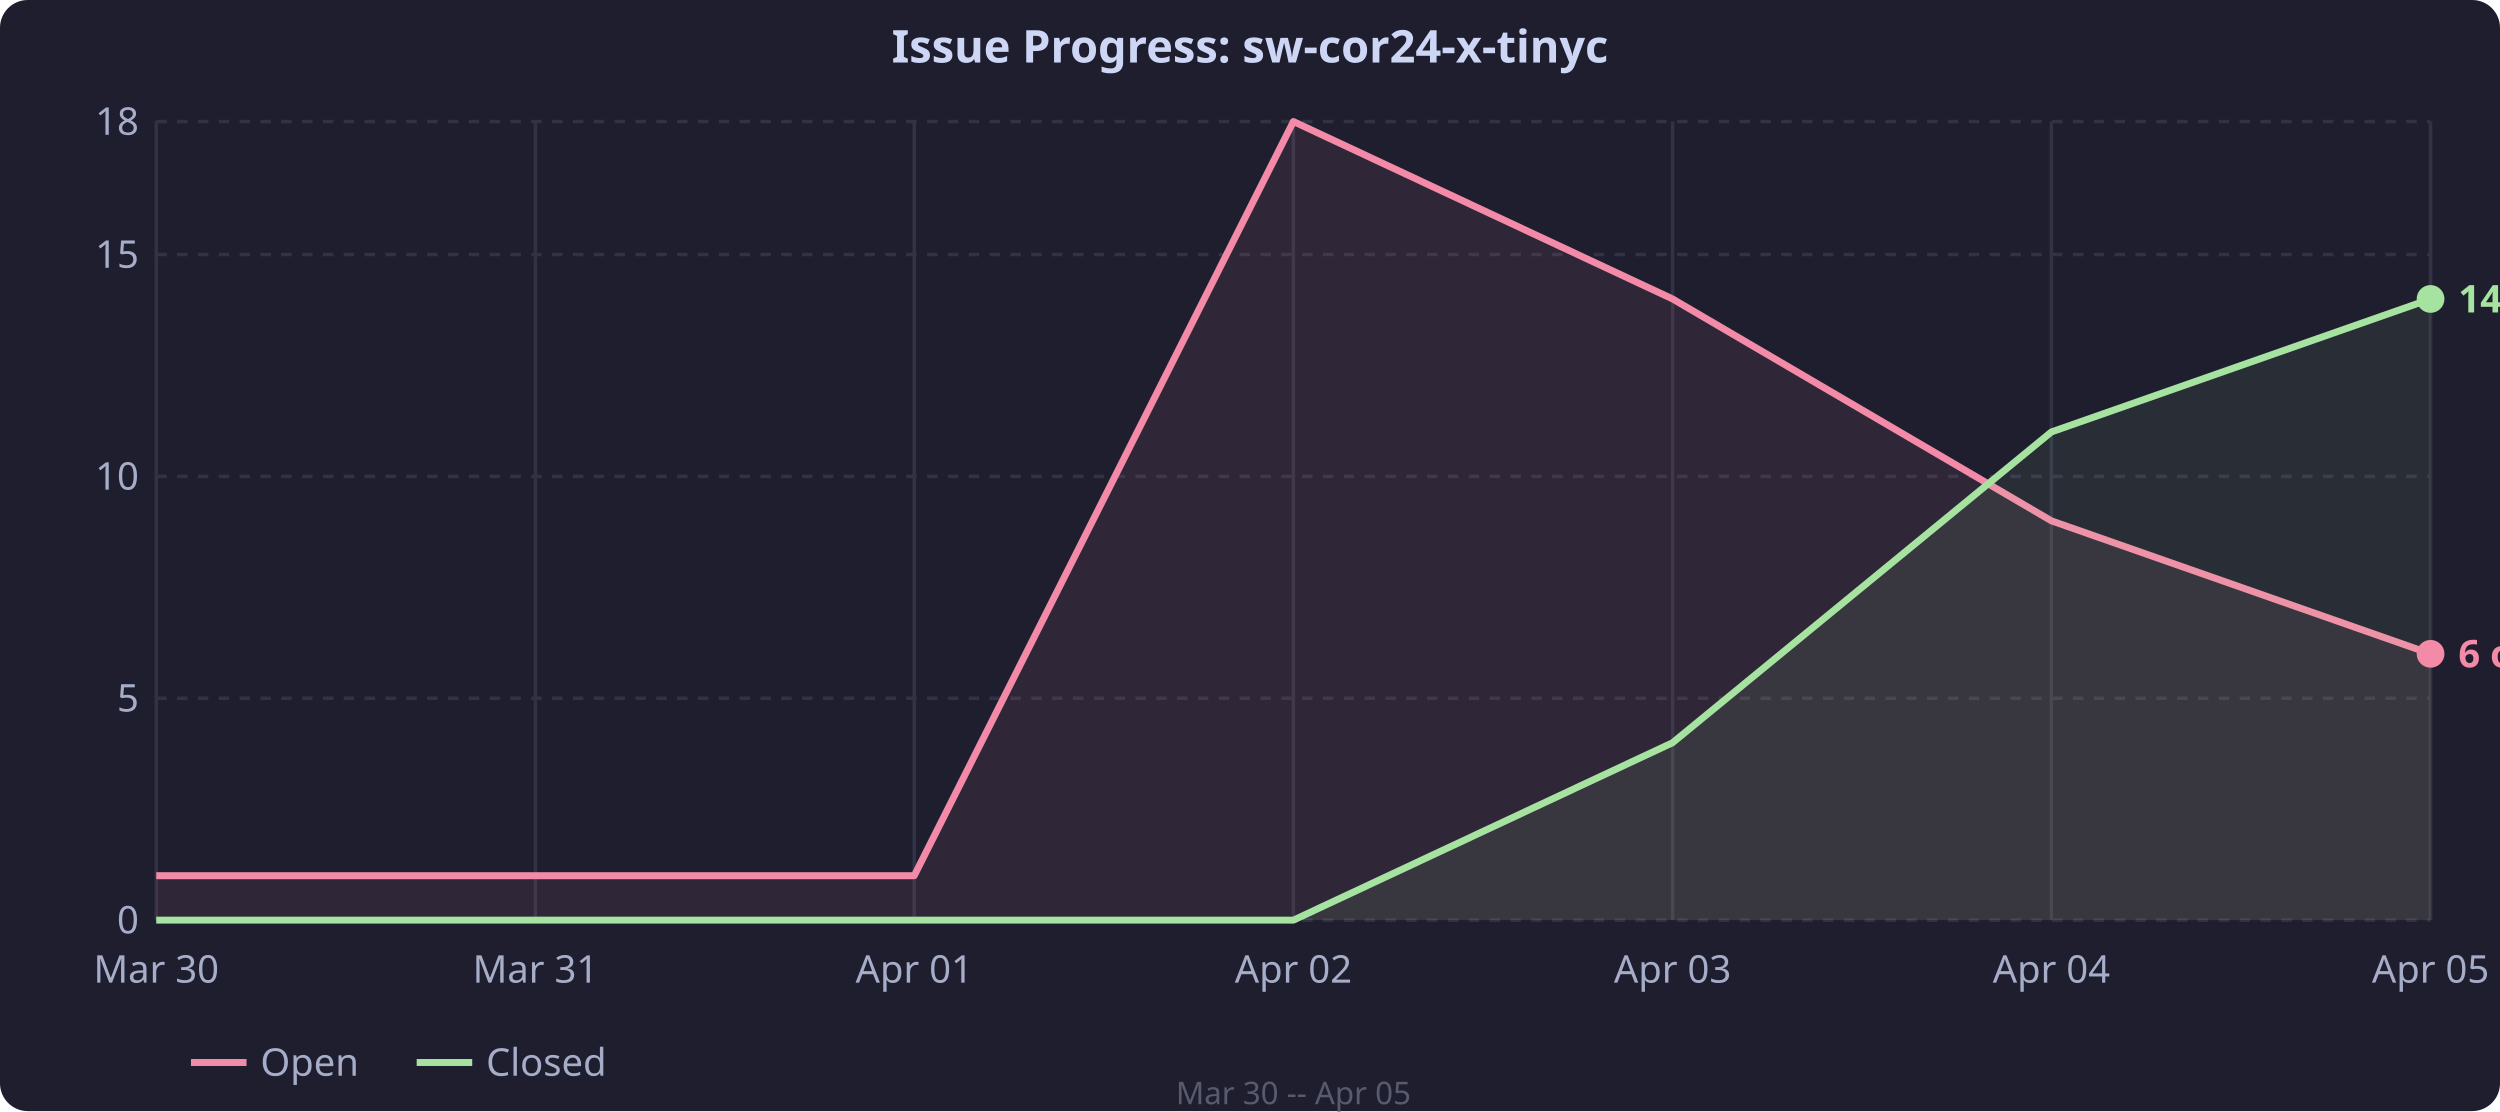
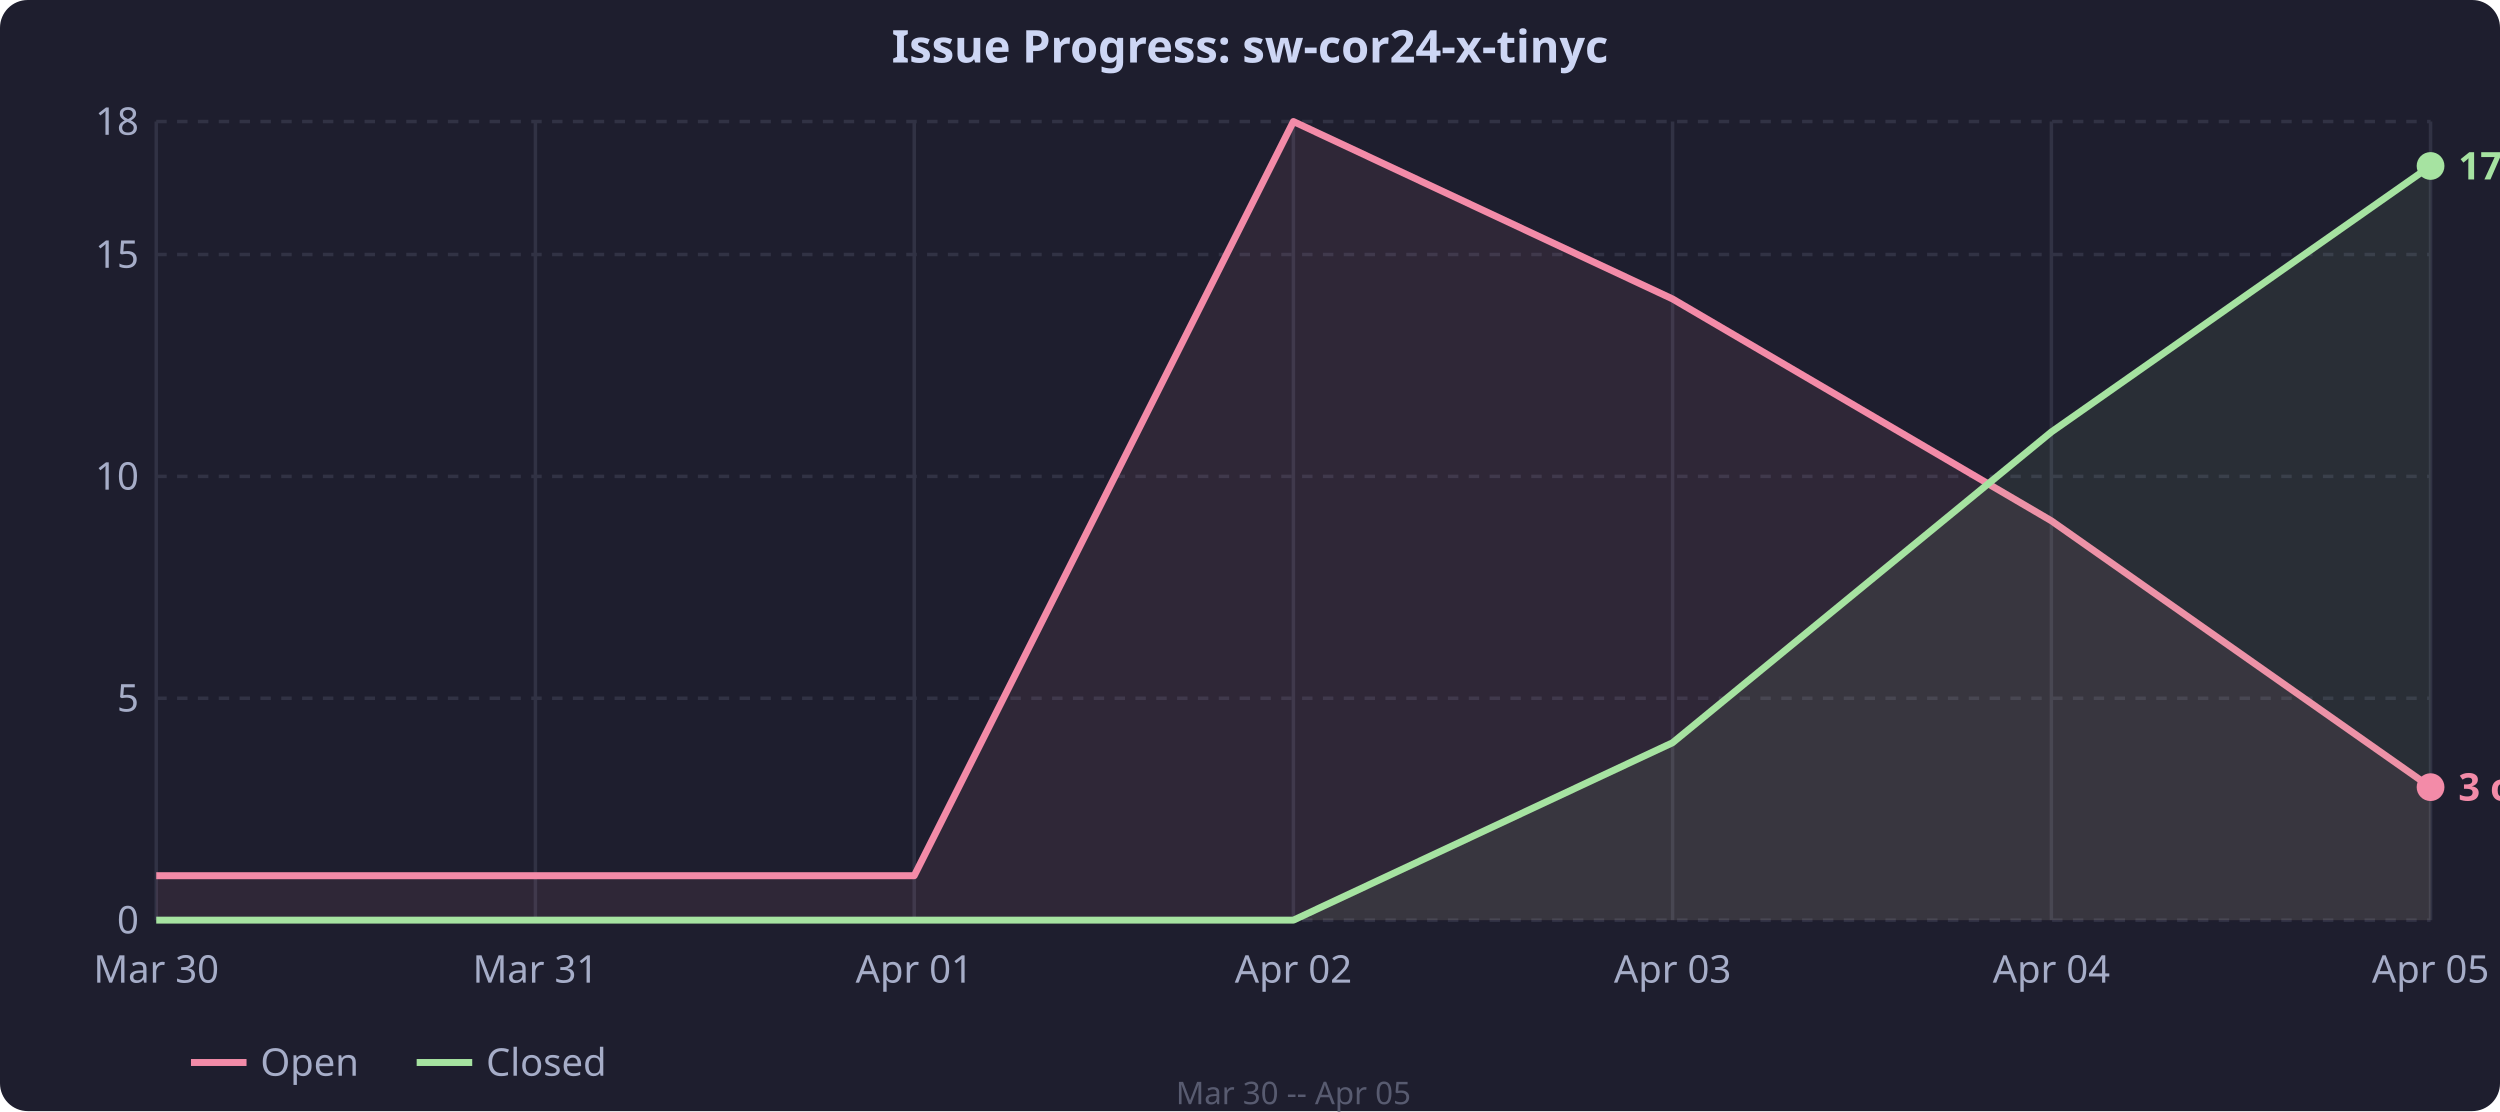
<svg xmlns="http://www.w3.org/2000/svg" viewBox="0 0 720 320" style="font-family: system-ui, sans-serif; font-size: 11px; color: #cdd6f4;">
  <rect width="720" height="320" fill="#1e1e2e" rx="8" />
  <line x1="45" y1="265.0" x2="700" y2="265.0" stroke="#313244" stroke-dasharray="3,3" />
  <text x="40" y="265.0" fill="#a6adc8" text-anchor="end" dominant-baseline="middle">0</text>
  <line x1="45" y1="201.1" x2="700" y2="201.1" stroke="#313244" stroke-dasharray="3,3" />
  <text x="40" y="201.1" fill="#a6adc8" text-anchor="end" dominant-baseline="middle">5</text>
  <line x1="45" y1="137.2" x2="700" y2="137.2" stroke="#313244" stroke-dasharray="3,3" />
  <text x="40" y="137.2" fill="#a6adc8" text-anchor="end" dominant-baseline="middle">10</text>
  <line x1="45" y1="73.3" x2="700" y2="73.3" stroke="#313244" stroke-dasharray="3,3" />
  <text x="40" y="73.3" fill="#a6adc8" text-anchor="end" dominant-baseline="middle">15</text>
  <line x1="45" y1="35.0" x2="700" y2="35.0" stroke="#313244" stroke-dasharray="3,3" />
  <text x="40" y="35.0" fill="#a6adc8" text-anchor="end" dominant-baseline="middle">18</text>
  <text x="45.0" y="283" fill="#a6adc8" text-anchor="middle">Mar 30</text>
  <line x1="45.0" y1="35" x2="45.0" y2="265" stroke="#313244" />
  <text x="154.2" y="283" fill="#a6adc8" text-anchor="middle">Mar 31</text>
  <line x1="154.2" y1="35" x2="154.2" y2="265" stroke="#313244" />
  <text x="263.3" y="283" fill="#a6adc8" text-anchor="middle">Apr 01</text>
  <line x1="263.3" y1="35" x2="263.3" y2="265" stroke="#313244" />
  <text x="372.5" y="283" fill="#a6adc8" text-anchor="middle">Apr 02</text>
  <line x1="372.5" y1="35" x2="372.5" y2="265" stroke="#313244" />
  <text x="481.7" y="283" fill="#a6adc8" text-anchor="middle">Apr 03</text>
  <line x1="481.7" y1="35" x2="481.7" y2="265" stroke="#313244" />
  <text x="590.8" y="283" fill="#a6adc8" text-anchor="middle">Apr 04</text>
  <line x1="590.8" y1="35" x2="590.8" y2="265" stroke="#313244" />
  <text x="700.0" y="283" fill="#a6adc8" text-anchor="middle">Apr 05</text>
  <line x1="700.0" y1="35" x2="700.0" y2="265" stroke="#313244" />
-   <polygon fill="rgba(243,139,168,0.08)" points="45.0,252.2 154.2,252.2 263.3,252.2 372.5,35.0 481.7,86.1 590.8,150.0 700.0,188.3 700.0,265.0 45.0,265.0" />
-   <polyline fill="none" stroke="#f38ba8" stroke-width="2" stroke-linejoin="round" points="45.0,252.2 154.2,252.2 263.3,252.2 372.5,35.0 481.7,86.1 590.8,150.0 700.0,188.3" />
-   <polygon fill="rgba(166,227,161,0.08)" points="45.0,265.0 154.2,265.0 263.3,265.0 372.5,265.0 481.7,213.9 590.8,124.4 700.0,86.1 700.0,265.0 45.0,265.0" />
-   <polyline fill="none" stroke="#a6e3a1" stroke-width="2" stroke-linejoin="round" points="45.0,265.0 154.2,265.0 263.3,265.0 372.5,265.0 481.7,213.9 590.8,124.4 700.0,86.1" />
-   <circle cx="700.0" cy="188.3" r="4" fill="#f38ba8" />
-   <circle cx="700.0" cy="86.1" r="4" fill="#a6e3a1" />
-   <text x="708.0" y="188.3" fill="#f38ba8" text-anchor="start" dominant-baseline="middle" font-size="11px" font-weight="600">6 open</text>
-   <text x="708.0" y="86.1" fill="#a6e3a1" text-anchor="start" dominant-baseline="middle" font-size="11px" font-weight="600">14 closed</text>
+   <polygon fill="rgba(243,139,168,0.08)" points="45.0,252.2 154.2,252.2 263.3,252.2 372.5,35.0 481.7,86.1 590.8,150.0 700.0,226.7 700.0,265.0 45.0,265.0" />
+   <polyline fill="none" stroke="#f38ba8" stroke-width="2" stroke-linejoin="round" points="45.0,252.2 154.2,252.2 263.3,252.2 372.5,35.0 481.7,86.1 590.8,150.0 700.0,226.7" />
+   <polygon fill="rgba(166,227,161,0.08)" points="45.0,265.0 154.2,265.0 263.3,265.0 372.5,265.0 481.7,213.9 590.8,124.4 700.0,47.8 700.0,265.0 45.0,265.0" />
+   <polyline fill="none" stroke="#a6e3a1" stroke-width="2" stroke-linejoin="round" points="45.0,265.0 154.2,265.0 263.3,265.0 372.5,265.0 481.7,213.9 590.8,124.4 700.0,47.8" />
+   <circle cx="700.0" cy="226.7" r="4" fill="#f38ba8" />
+   <circle cx="700.0" cy="47.8" r="4" fill="#a6e3a1" />
+   <text x="708.0" y="226.7" fill="#f38ba8" text-anchor="start" dominant-baseline="middle" font-size="11px" font-weight="600">3 open</text>
+   <text x="708.0" y="47.8" fill="#a6e3a1" text-anchor="start" dominant-baseline="middle" font-size="11px" font-weight="600">17 closed</text>
  <text x="360" y="18" fill="#cdd6f4" text-anchor="middle" font-size="13px" font-weight="600">Issue Progress: sw-cor24-x-tinyc</text>
  <line x1="55" y1="306" x2="71" y2="306" stroke="#f38ba8" stroke-width="2" />
  <text x="75" y="306" fill="#a6adc8" dominant-baseline="middle">Open</text>
  <line x1="120" y1="306" x2="136" y2="306" stroke="#a6e3a1" stroke-width="2" />
  <text x="140" y="306" fill="#a6adc8" dominant-baseline="middle">Closed</text>
  <text x="372.5" y="318" fill="#585b70" text-anchor="middle" font-size="9px">Mar 30 -- Apr 05</text>
</svg>
